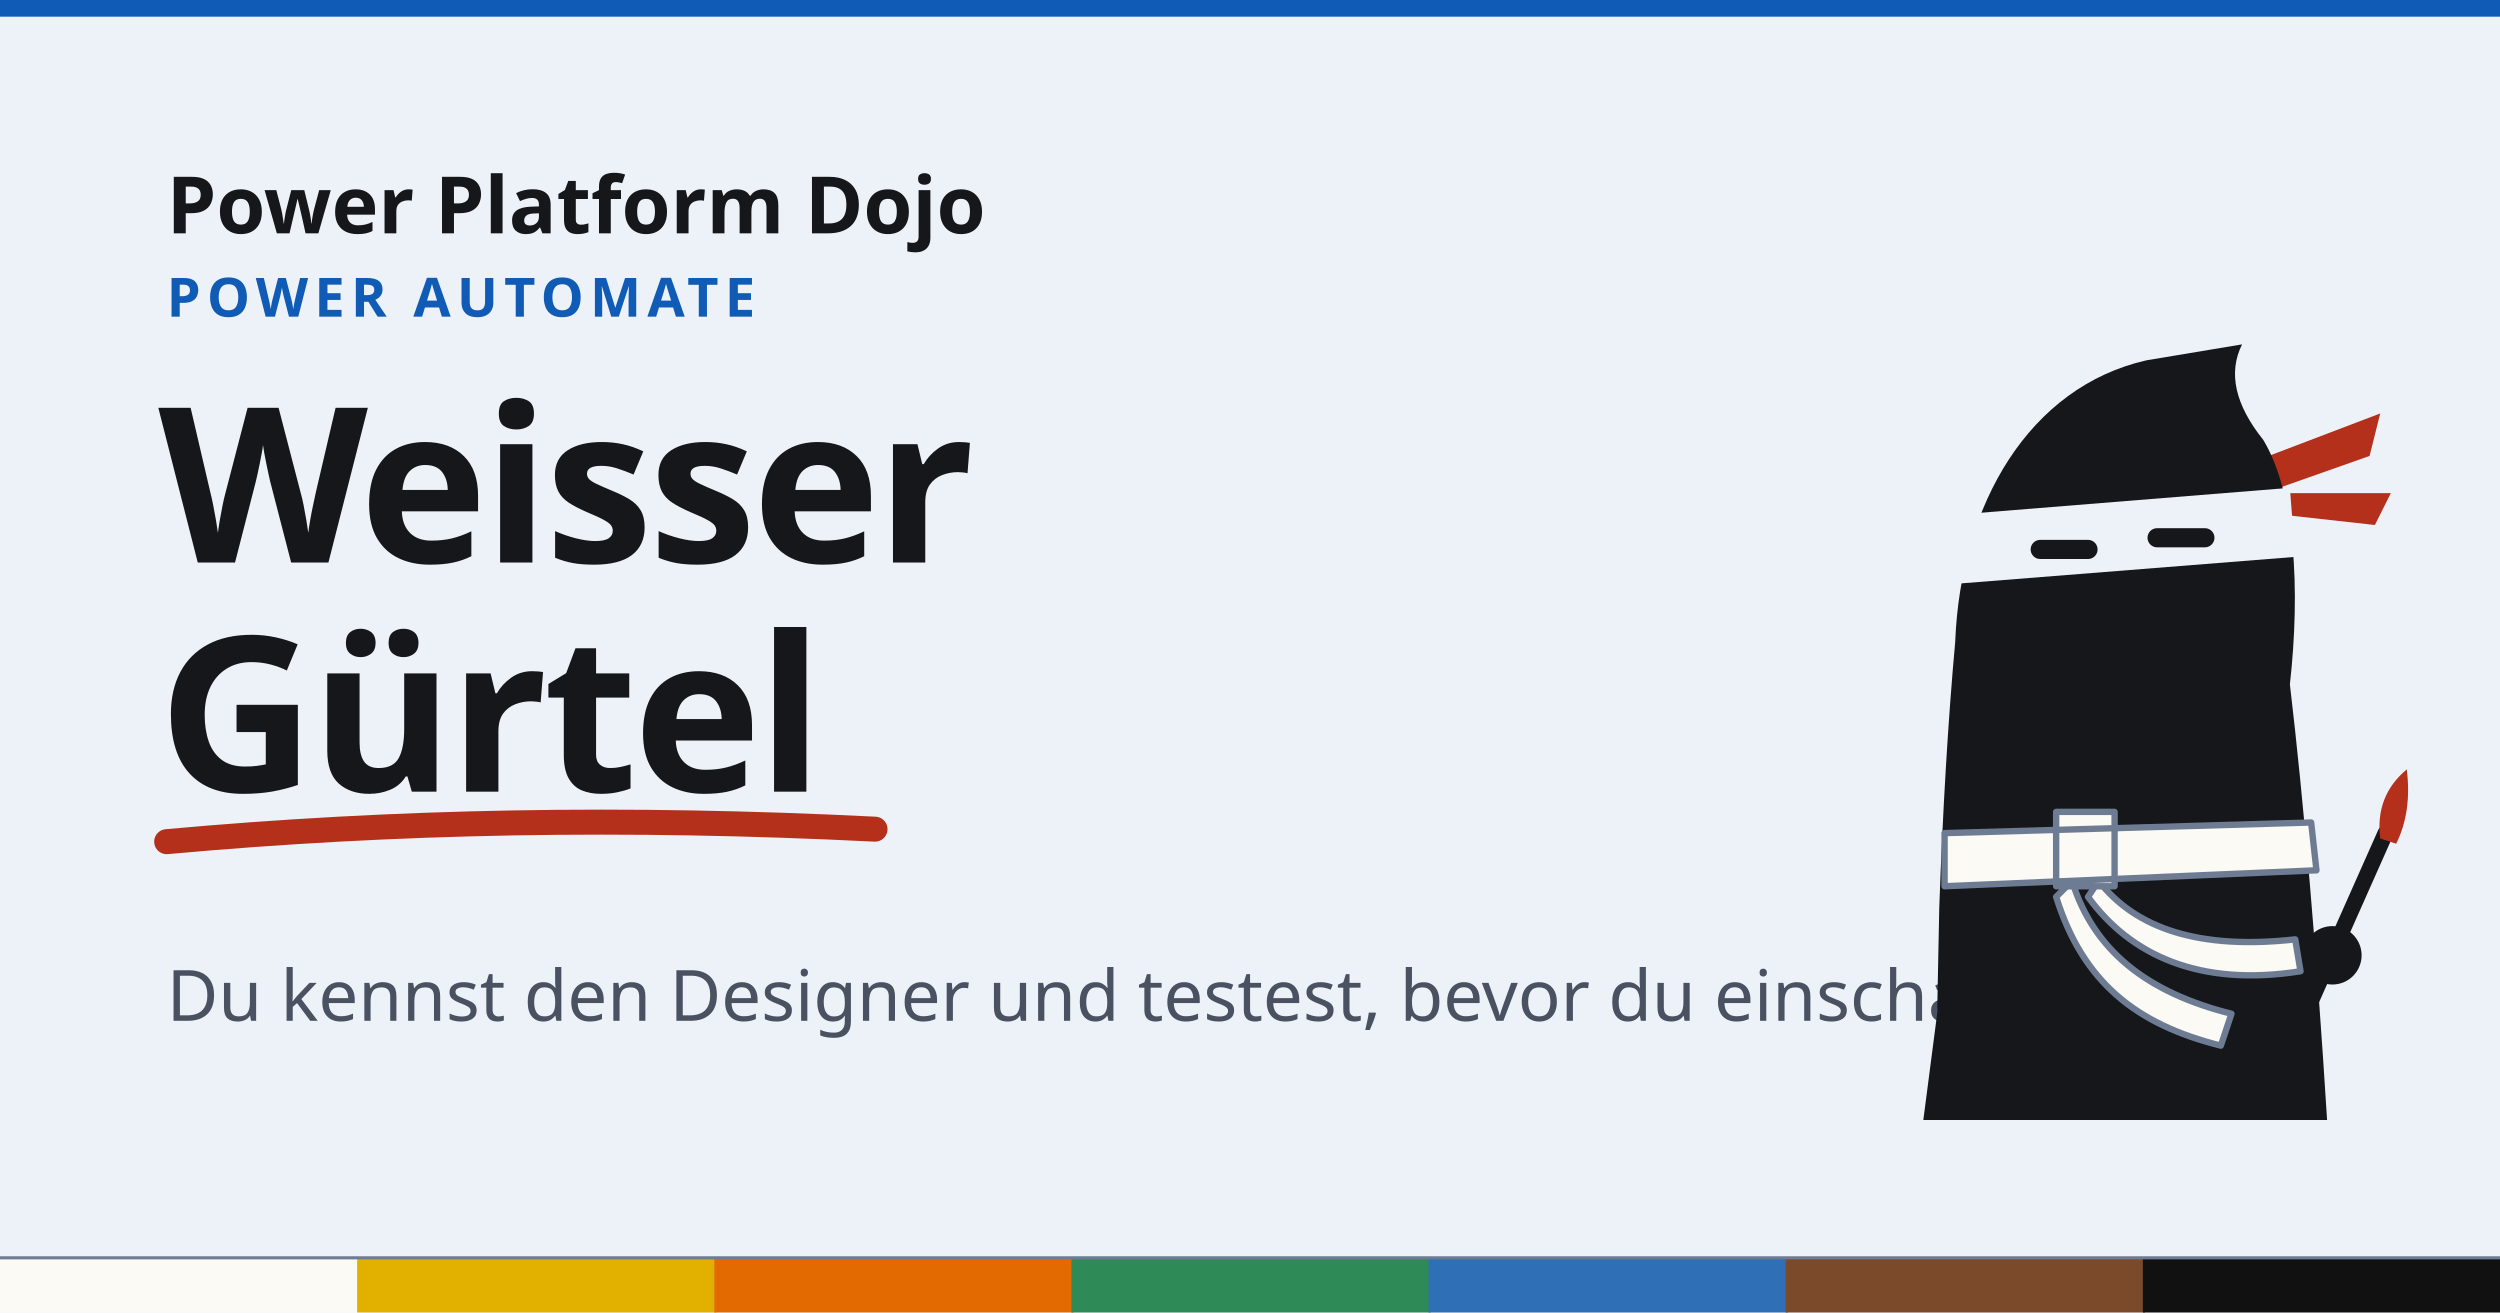
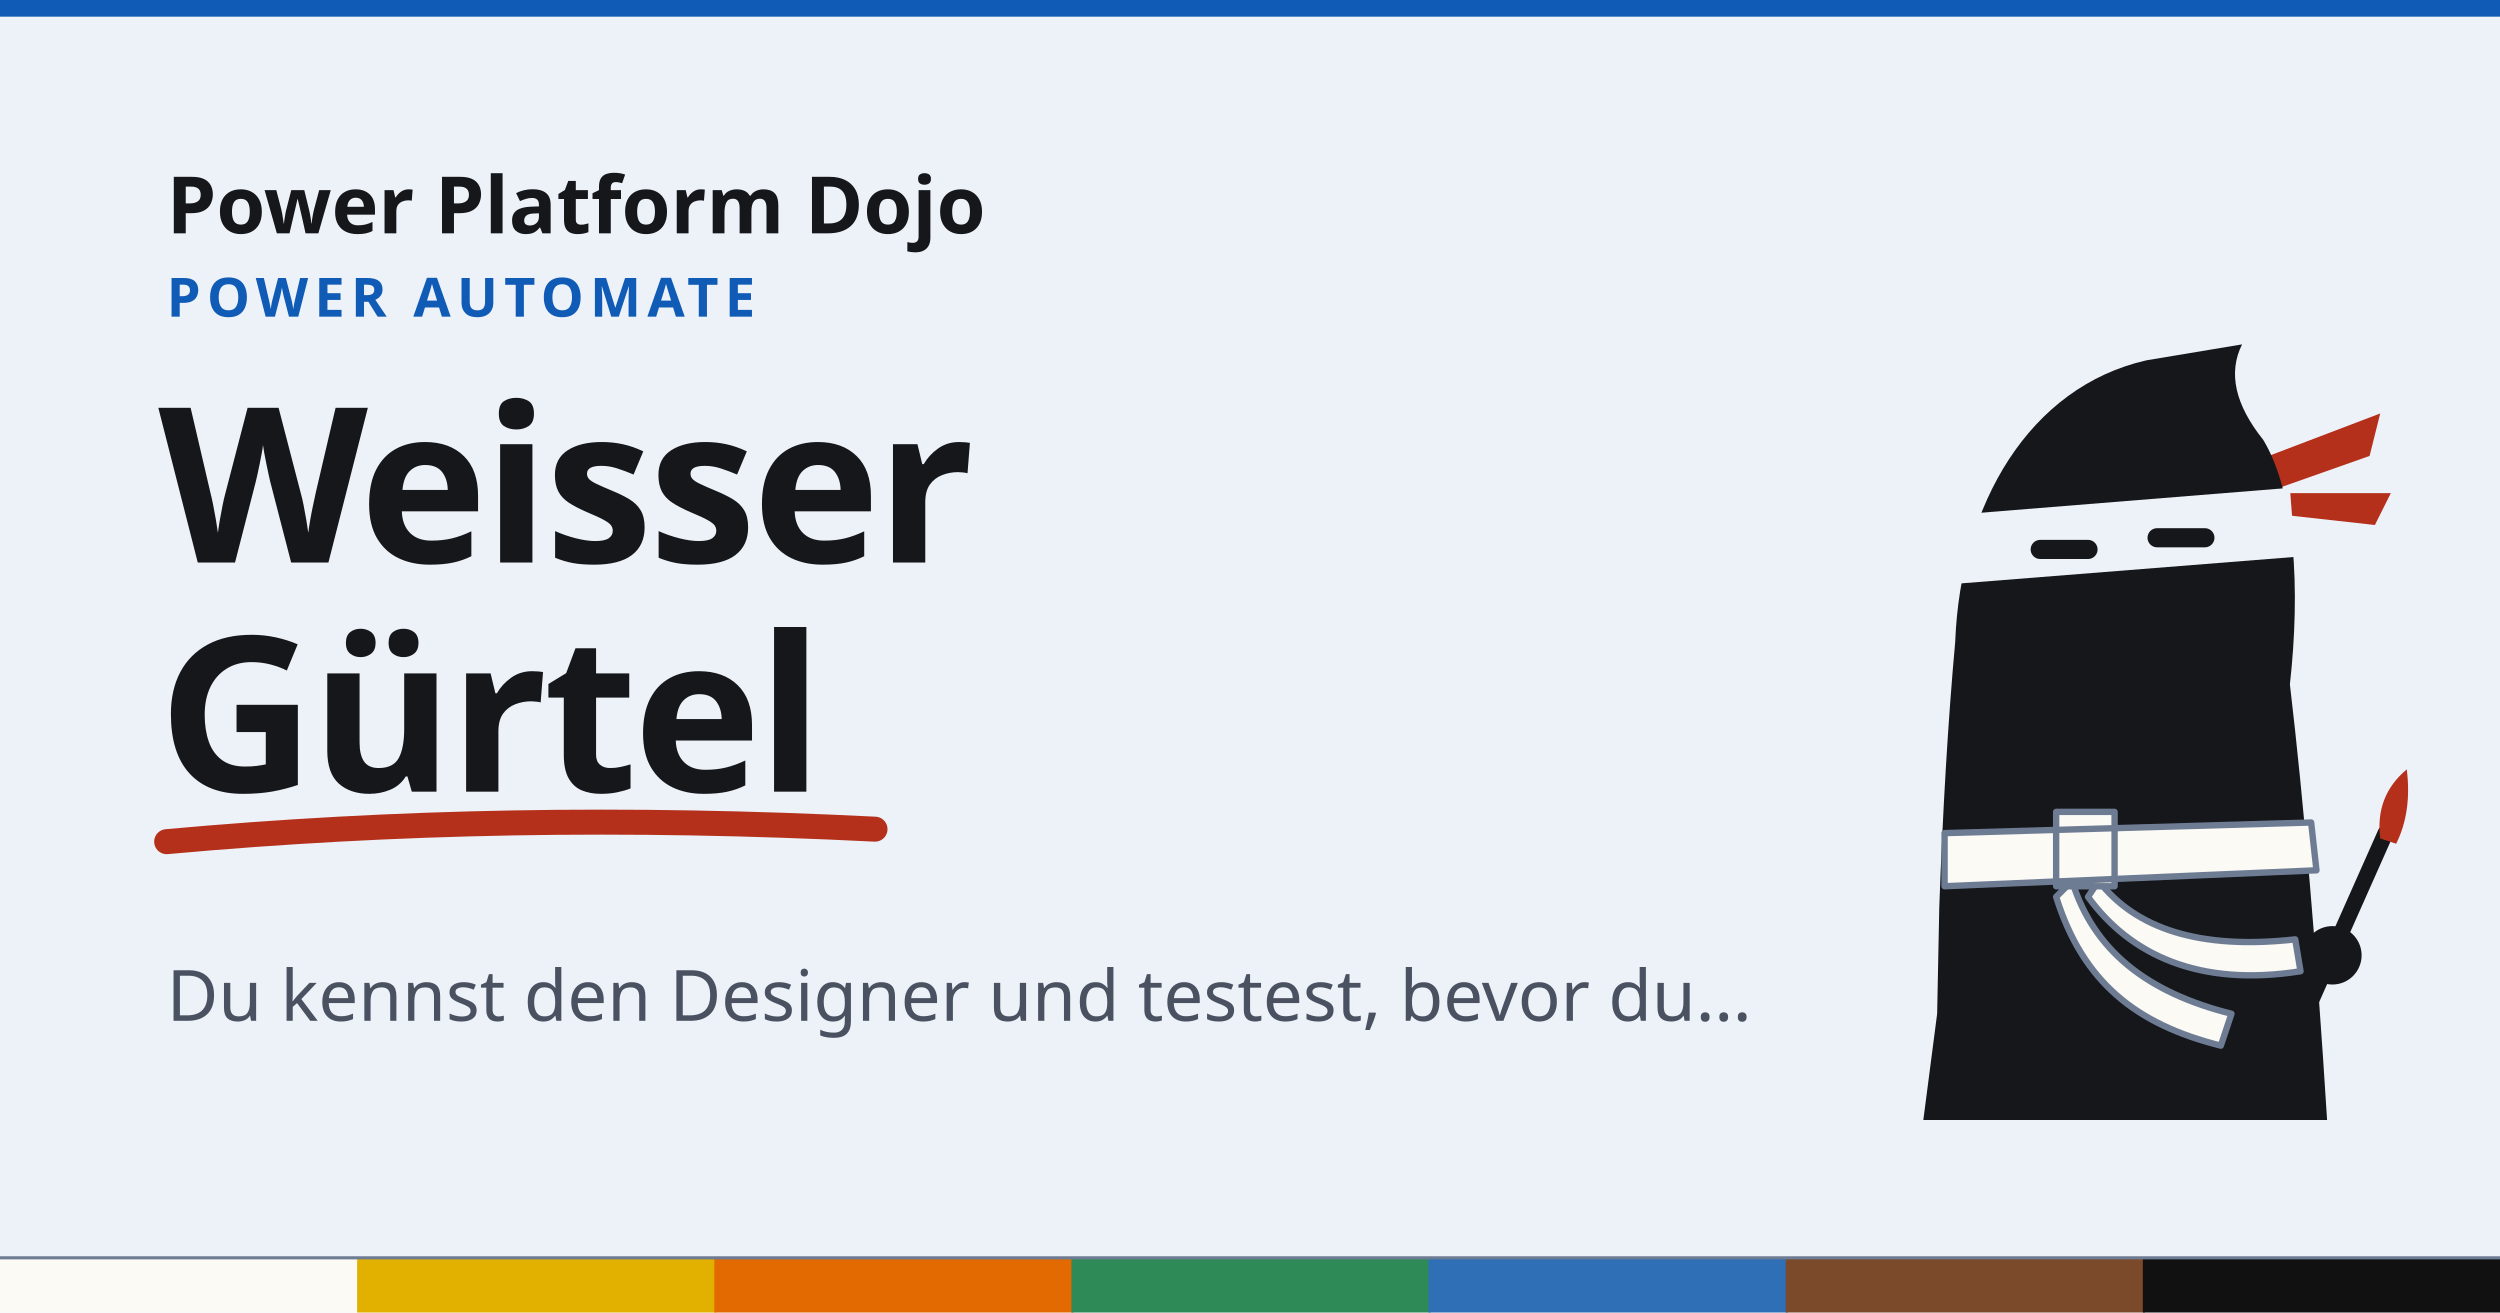
<svg xmlns="http://www.w3.org/2000/svg" width="1200" height="630" viewBox="0 0 1200 630">
  <rect width="1200" height="630" fill="#EDF2F9" />
  <rect x="0" y="604" width="172.429" height="26" fill="#FBFAF5" />
  <rect x="171.429" y="604" width="172.429" height="26" fill="#E2B100" />
  <rect x="342.857" y="604" width="172.429" height="26" fill="#E36A00" />
  <rect x="514.286" y="604" width="172.429" height="26" fill="#2E8B57" />
  <rect x="685.714" y="604" width="172.429" height="26" fill="#2F6FB5" />
  <rect x="857.143" y="604" width="172.429" height="26" fill="#7A4A2B" />
  <rect x="1028.571" y="604" width="172.429" height="26" fill="#111111" />
  <rect x="0" y="603" width="1200" height="1.5" fill="#6E7C93" />
  <rect x="0" y="0" width="1200" height="8" fill="#0F5BB5" />
  <text x="80" y="112" font-family="Bahnschrift, 'Arial Narrow', sans-serif" font-weight="600" font-size="38" fill="#15171B">Power Platform Dojo</text>
  <text x="80" y="152" font-family="Bahnschrift, 'Arial Narrow', sans-serif" font-weight="700" font-size="26" letter-spacing="3" fill="#0F5BB5">POWER AUTOMATE</text>
  <text x="76" y="270" font-family="Bahnschrift, 'Arial Narrow', sans-serif" font-weight="700" font-size="104" letter-spacing="-2" fill="#15171B">Weisser</text>
  <text x="76" y="380" font-family="Bahnschrift, 'Arial Narrow', sans-serif" font-weight="700" font-size="104" letter-spacing="-2" fill="#15171B">Gürtel</text>
  <path d="M80 404C190 394 300 392 420 398" fill="none" stroke="#B4301A" stroke-width="12" stroke-linecap="round" />
-   <text x="80" y="490" font-family="'Segoe UI', system-ui, sans-serif" font-size="34" fill="#4A5160">Du kennst den Designer und testest, bevor du einschaltest.</text>
+   <text x="80" y="490" font-family="'Segoe UI', system-ui, sans-serif" font-size="34" fill="#4A5160">Du kennst den Designer und testest, bevor du…</text>
  <g transform="translate(862 150) scale(2.55)">
    <style>.t-koerper{fill:#15171B}.t-gesicht{fill:#EDF2F9}.t-augen{fill:none;stroke:#15171B;stroke-width:3.6;stroke-linecap:round}.t-band,.t-pinsel-spitze{fill:#B4301A}.t-guertel,.t-guertel-enden{fill:#FBFAF5;stroke:#6E7C93;stroke-width:1.2;stroke-linejoin:round}.t-pinsel-stiel{fill:none;stroke:#15171B;stroke-width:3;stroke-linecap:round}.t-hand{fill:#15171B}.t-rolle,.t-strich{display:none}</style>
    <g class="t-figur">
      <path class="t-band" d="M89 27l21-8-2 8-17 6zM90 34h22l-3 6-18-2z" />
      <path class="t-koerper" d="M24 152l2.6-20 .4-20q1-28 3-50c1-26 14-48 36-53l18-3q-4 8 4 18c6 10 7 28 5 46q4 34 7 82z" />
      <path class="t-gesicht" d="M31 38l62-5 1 13-63 5z" />
      <path class="t-augen" d="M46 44.6h9M68 42.4h9" />
      <g class="t-rolle">
        <path class="t-rolle-blatt" d="M30 114h60v18H30z" />
        <path class="t-rolle-zeilen" d="M38 120h40M38 126h28" />
        <path class="t-rolle-enden" d="M25 111h6v24h-6zM89 111h6v24h-6z" />
      </g>
      <path class="t-guertel-enden" d="M52 107c4 13 14 21 30 25l-2 6c-16-4-26-12-31-28zM57 107c7 9 19 13 37 11l1 6c-19 3-32-3-40-14z" />
      <path class="t-guertel" d="M28 98l69-2 1 9-70 3zM49 94h11v14H49z" />
      <g class="t-pinsel">
        <path class="t-pinsel-stiel" d="M95 134l16-36" />
        <path class="t-pinsel-spitze" d="M110 99q-1-8 5-13 1 8-2 14z" />
        <circle class="t-hand" cx="101" cy="121" r="5.5" />
      </g>
      <path class="t-strich" pathLength="1" d="M24 152l2.6-20 .4-20q1-28 3-50c1-26 14-48 36-53l18-3q-4 8 4 18c6 10 7 28 5 46q4 34 7 82z" />
    </g>
  </g>
</svg>
